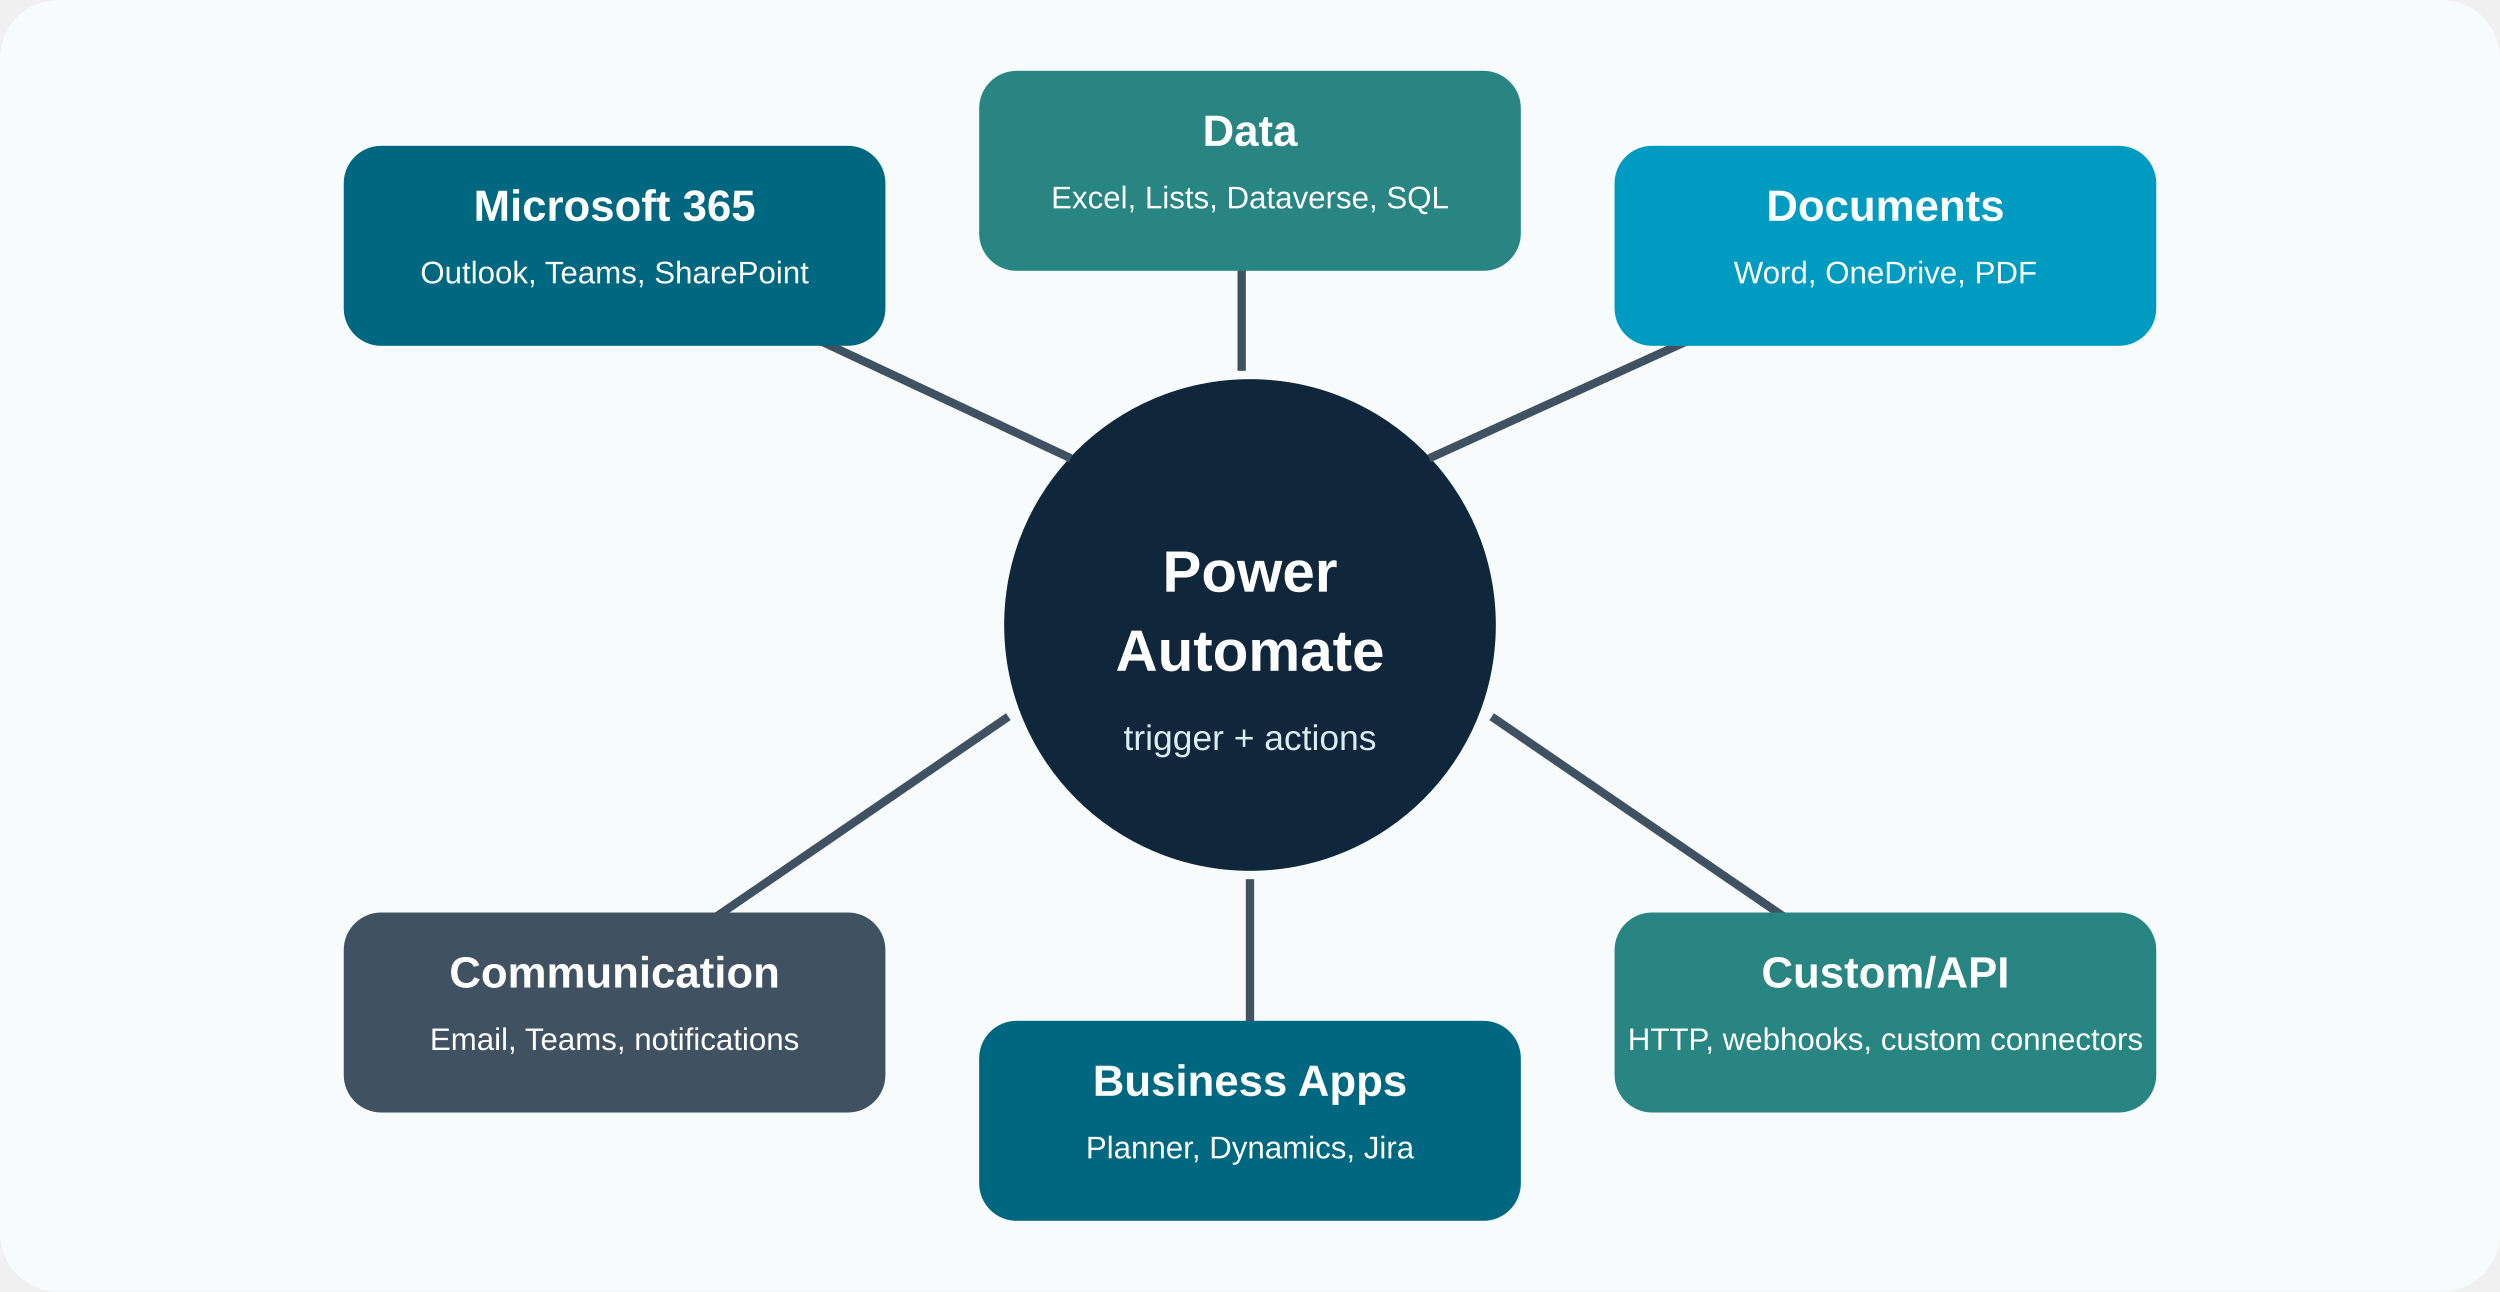
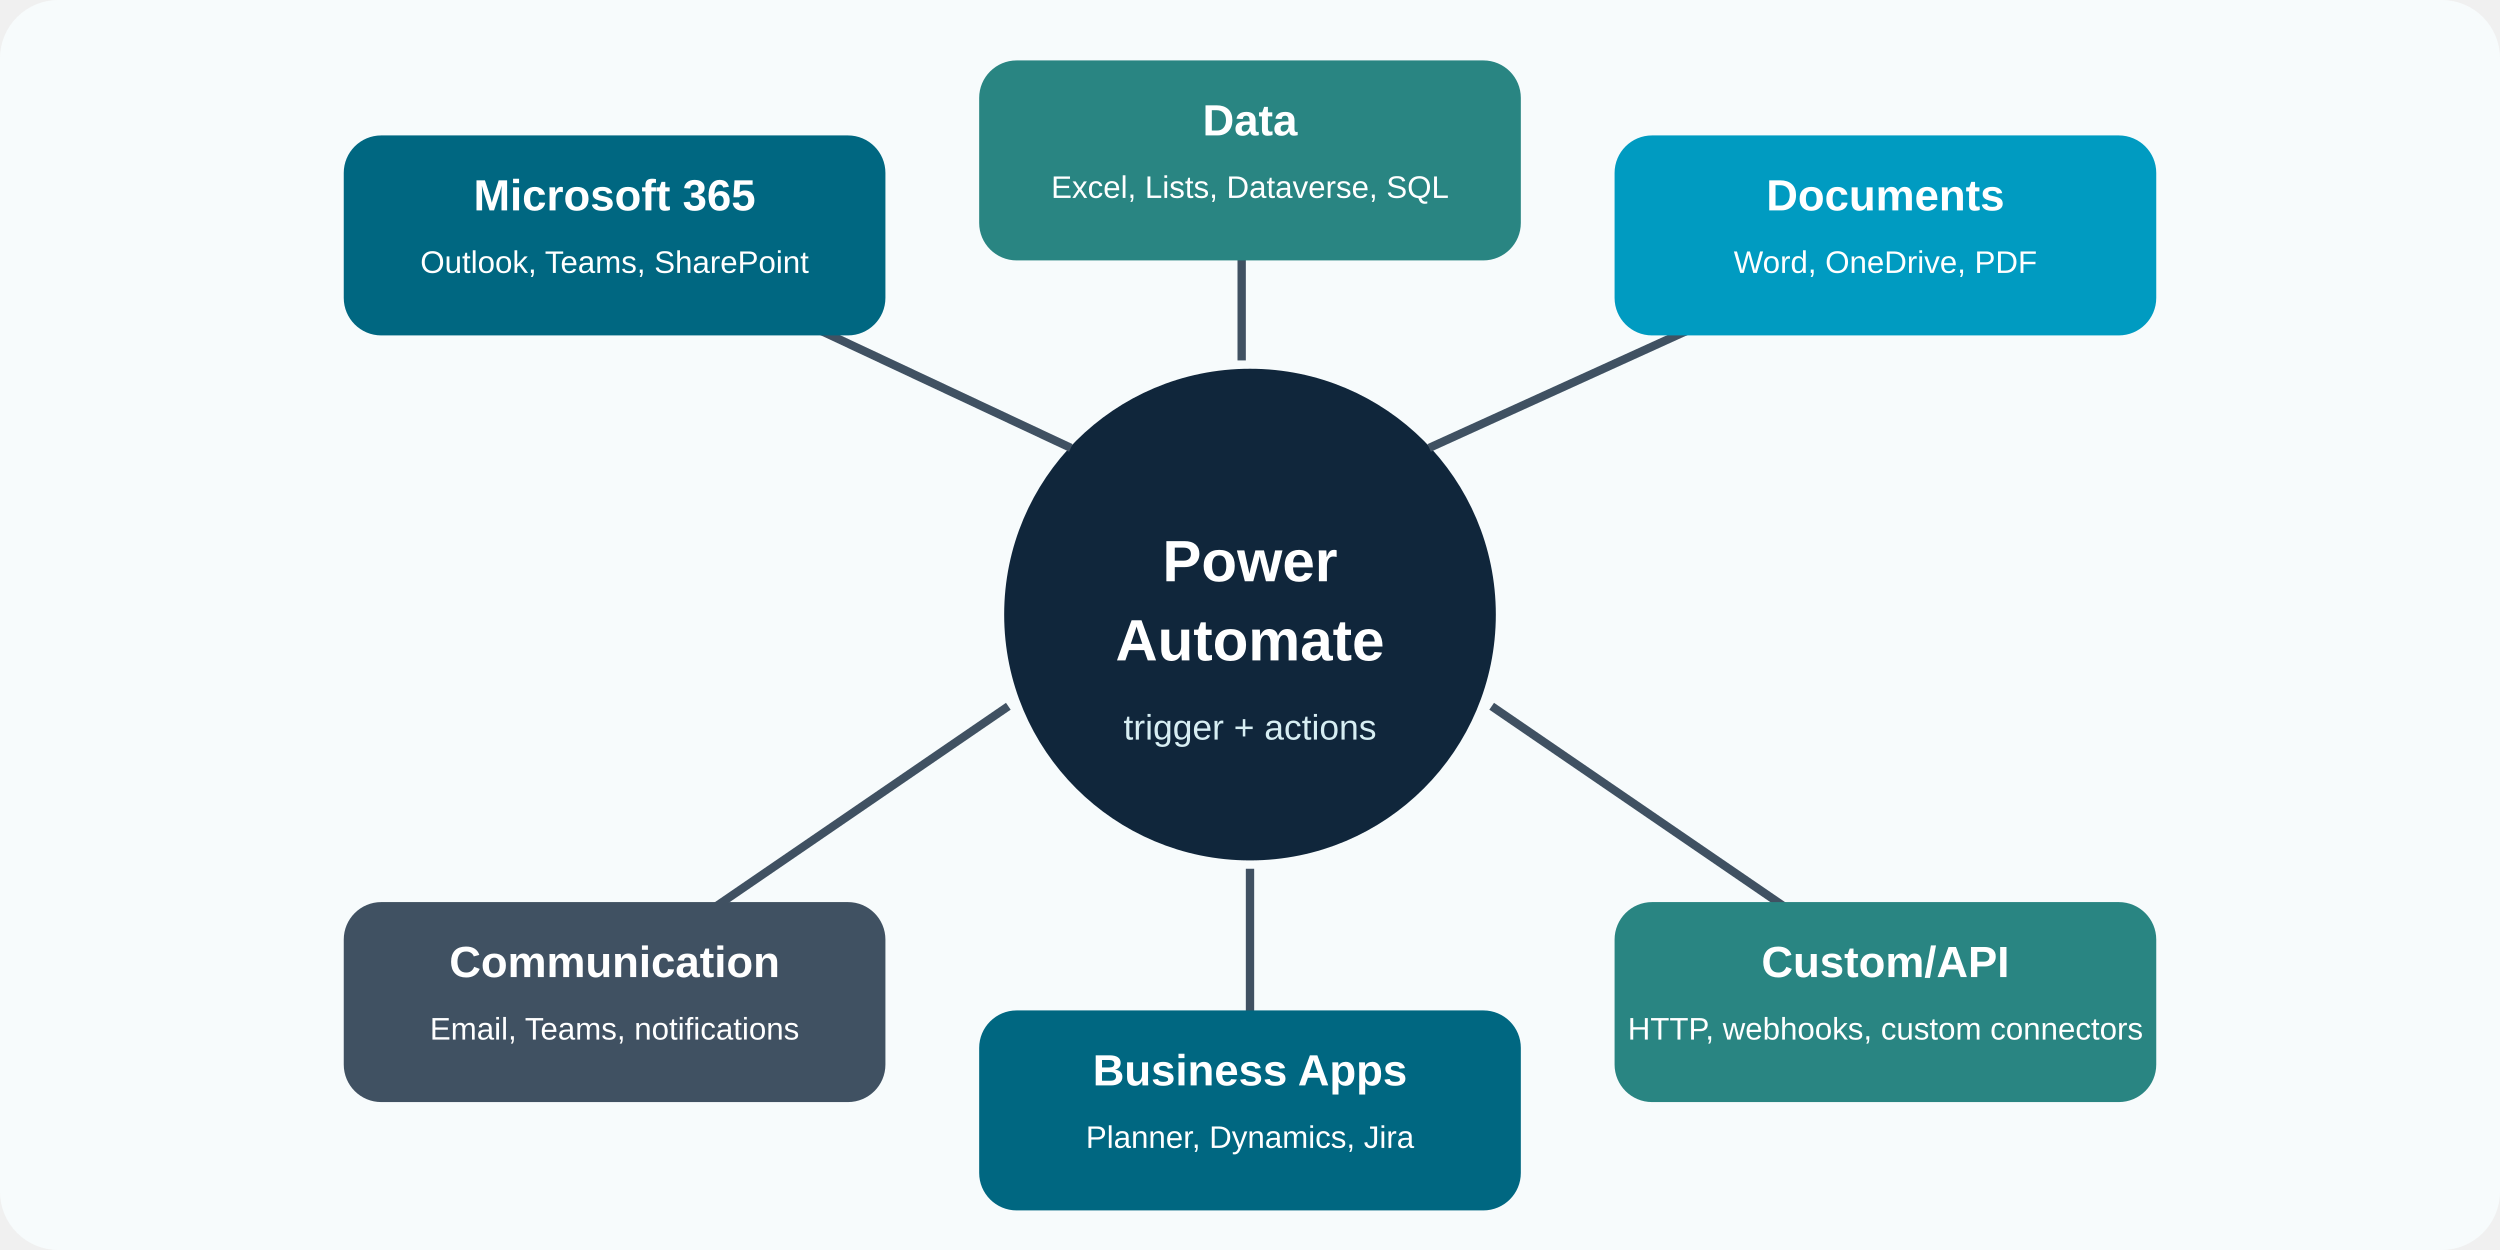
- <svg xmlns="http://www.w3.org/2000/svg" width="1200" height="620" viewBox="0 0 1200 620" role="img" aria-labelledby="title desc">
+ <svg xmlns="http://www.w3.org/2000/svg" width="1200" height="600" viewBox="0 65 1200 600" role="img" aria-labelledby="title desc">
  <defs>
    <marker id="arrow" markerWidth="12" markerHeight="12" refX="10" refY="6" orient="auto">
      <path d="M2,2 L10,6 L2,10 Z" fill="#405162" />
    </marker>
  </defs>
-   <rect width="1200" height="620" rx="28" fill="#f7fbfc" />
-   <circle cx="600" cy="300" r="118" fill="#10263b" />
-   <text x="600" y="284" text-anchor="middle" font-family="Arial, sans-serif" font-size="28" font-weight="700" fill="#ffffff">Power</text>
-   <text x="600" y="322" text-anchor="middle" font-family="Arial, sans-serif" font-size="28" font-weight="700" fill="#ffffff">Automate</text>
-   <text x="600" y="360" text-anchor="middle" font-family="Arial, sans-serif" font-size="17" fill="#d7eef3">trigger + actions</text>
-   <g stroke="#405162" stroke-width="4" marker-end="url(#arrow)" fill="none">
-     <path d="M514 220 L322 130" />
-     <path d="M596 178 L596 90" />
-     <path d="M686 220 L884 130" />
-     <path d="M484 344 L300 470" />
-     <path d="M600 422 L600 530" />
-     <path d="M716 344 L900 470" />
-   </g>
-   <g font-family="Arial, sans-serif" text-anchor="middle">
-     <g>
-       <rect x="165" y="70" width="260" height="96" rx="18" fill="#006781" />
-       <text x="295" y="106" font-size="21" font-weight="700" fill="#ffffff">Microsoft 365</text>
-       <text x="295" y="136" font-size="15" fill="#ffffff">Outlook, Teams, SharePoint</text>
+   <rect y="65" width="1200" height="600" rx="28" fill="#f7fbfc" />
+   <g transform="translate(0 60)">
+     <circle cx="600" cy="300" r="118" fill="#10263b" />
+     <text x="600" y="284" text-anchor="middle" font-family="Arial, sans-serif" font-size="28" font-weight="700" fill="#ffffff">Power</text>
+     <text x="600" y="322" text-anchor="middle" font-family="Arial, sans-serif" font-size="28" font-weight="700" fill="#ffffff">Automate</text>
+     <text x="600" y="360" text-anchor="middle" font-family="Arial, sans-serif" font-size="17" fill="#d7eef3">trigger + actions</text>
+     <g stroke="#405162" stroke-width="4" marker-end="url(#arrow)" fill="none">
+       <path d="M514 220 L322 130" />
+       <path d="M596 178 L596 90" />
+       <path d="M686 220 L884 130" />
+       <path d="M484 344 L300 470" />
+       <path d="M600 422 L600 530" />
+       <path d="M716 344 L900 470" />
    </g>
-     <g>
-       <rect x="470" y="34" width="260" height="96" rx="18" fill="#298582" />
-       <text x="600" y="70" font-size="21" font-weight="700" fill="#ffffff">Data</text>
-       <text x="600" y="100" font-size="15" fill="#ffffff">Excel, Lists, Dataverse, SQL</text>
-     </g>
-     <g>
-       <rect x="775" y="70" width="260" height="96" rx="18" fill="#009bc1" />
-       <text x="905" y="106" font-size="21" font-weight="700" fill="#ffffff">Documents</text>
-       <text x="905" y="136" font-size="15" fill="#ffffff">Word, OneDrive, PDF</text>
-     </g>
-     <g>
-       <rect x="165" y="438" width="260" height="96" rx="18" fill="#405162" />
-       <text x="295" y="474" font-size="21" font-weight="700" fill="#ffffff">Communication</text>
-       <text x="295" y="504" font-size="15" fill="#ffffff">Email, Teams, notifications</text>
-     </g>
-     <g>
-       <rect x="470" y="490" width="260" height="96" rx="18" fill="#006781" />
-       <text x="600" y="526" font-size="21" font-weight="700" fill="#ffffff">Business Apps</text>
-       <text x="600" y="556" font-size="15" fill="#ffffff">Planner, Dynamics, Jira</text>
-     </g>
-     <g>
-       <rect x="775" y="438" width="260" height="96" rx="18" fill="#298582" />
-       <text x="905" y="474" font-size="21" font-weight="700" fill="#ffffff">Custom/API</text>
-       <text x="905" y="504" font-size="15" fill="#ffffff">HTTP, webhooks, custom connectors</text>
+     <g font-family="Arial, sans-serif" text-anchor="middle">
+       <g>
+         <rect x="165" y="70" width="260" height="96" rx="18" fill="#006781" />
+         <text x="295" y="106" font-size="21" font-weight="700" fill="#ffffff">Microsoft 365</text>
+         <text x="295" y="136" font-size="15" fill="#ffffff">Outlook, Teams, SharePoint</text>
+       </g>
+       <g>
+         <rect x="470" y="34" width="260" height="96" rx="18" fill="#298582" />
+         <text x="600" y="70" font-size="21" font-weight="700" fill="#ffffff">Data</text>
+         <text x="600" y="100" font-size="15" fill="#ffffff">Excel, Lists, Dataverse, SQL</text>
+       </g>
+       <g>
+         <rect x="775" y="70" width="260" height="96" rx="18" fill="#009bc1" />
+         <text x="905" y="106" font-size="21" font-weight="700" fill="#ffffff">Documents</text>
+         <text x="905" y="136" font-size="15" fill="#ffffff">Word, OneDrive, PDF</text>
+       </g>
+       <g>
+         <rect x="165" y="438" width="260" height="96" rx="18" fill="#405162" />
+         <text x="295" y="474" font-size="21" font-weight="700" fill="#ffffff">Communication</text>
+         <text x="295" y="504" font-size="15" fill="#ffffff">Email, Teams, notifications</text>
+       </g>
+       <g>
+         <rect x="470" y="490" width="260" height="96" rx="18" fill="#006781" />
+         <text x="600" y="526" font-size="21" font-weight="700" fill="#ffffff">Business Apps</text>
+         <text x="600" y="556" font-size="15" fill="#ffffff">Planner, Dynamics, Jira</text>
+       </g>
+       <g>
+         <rect x="775" y="438" width="260" height="96" rx="18" fill="#298582" />
+         <text x="905" y="474" font-size="21" font-weight="700" fill="#ffffff">Custom/API</text>
+         <text x="905" y="504" font-size="15" fill="#ffffff">HTTP, webhooks, custom connectors</text>
+       </g>
    </g>
  </g>
</svg>
